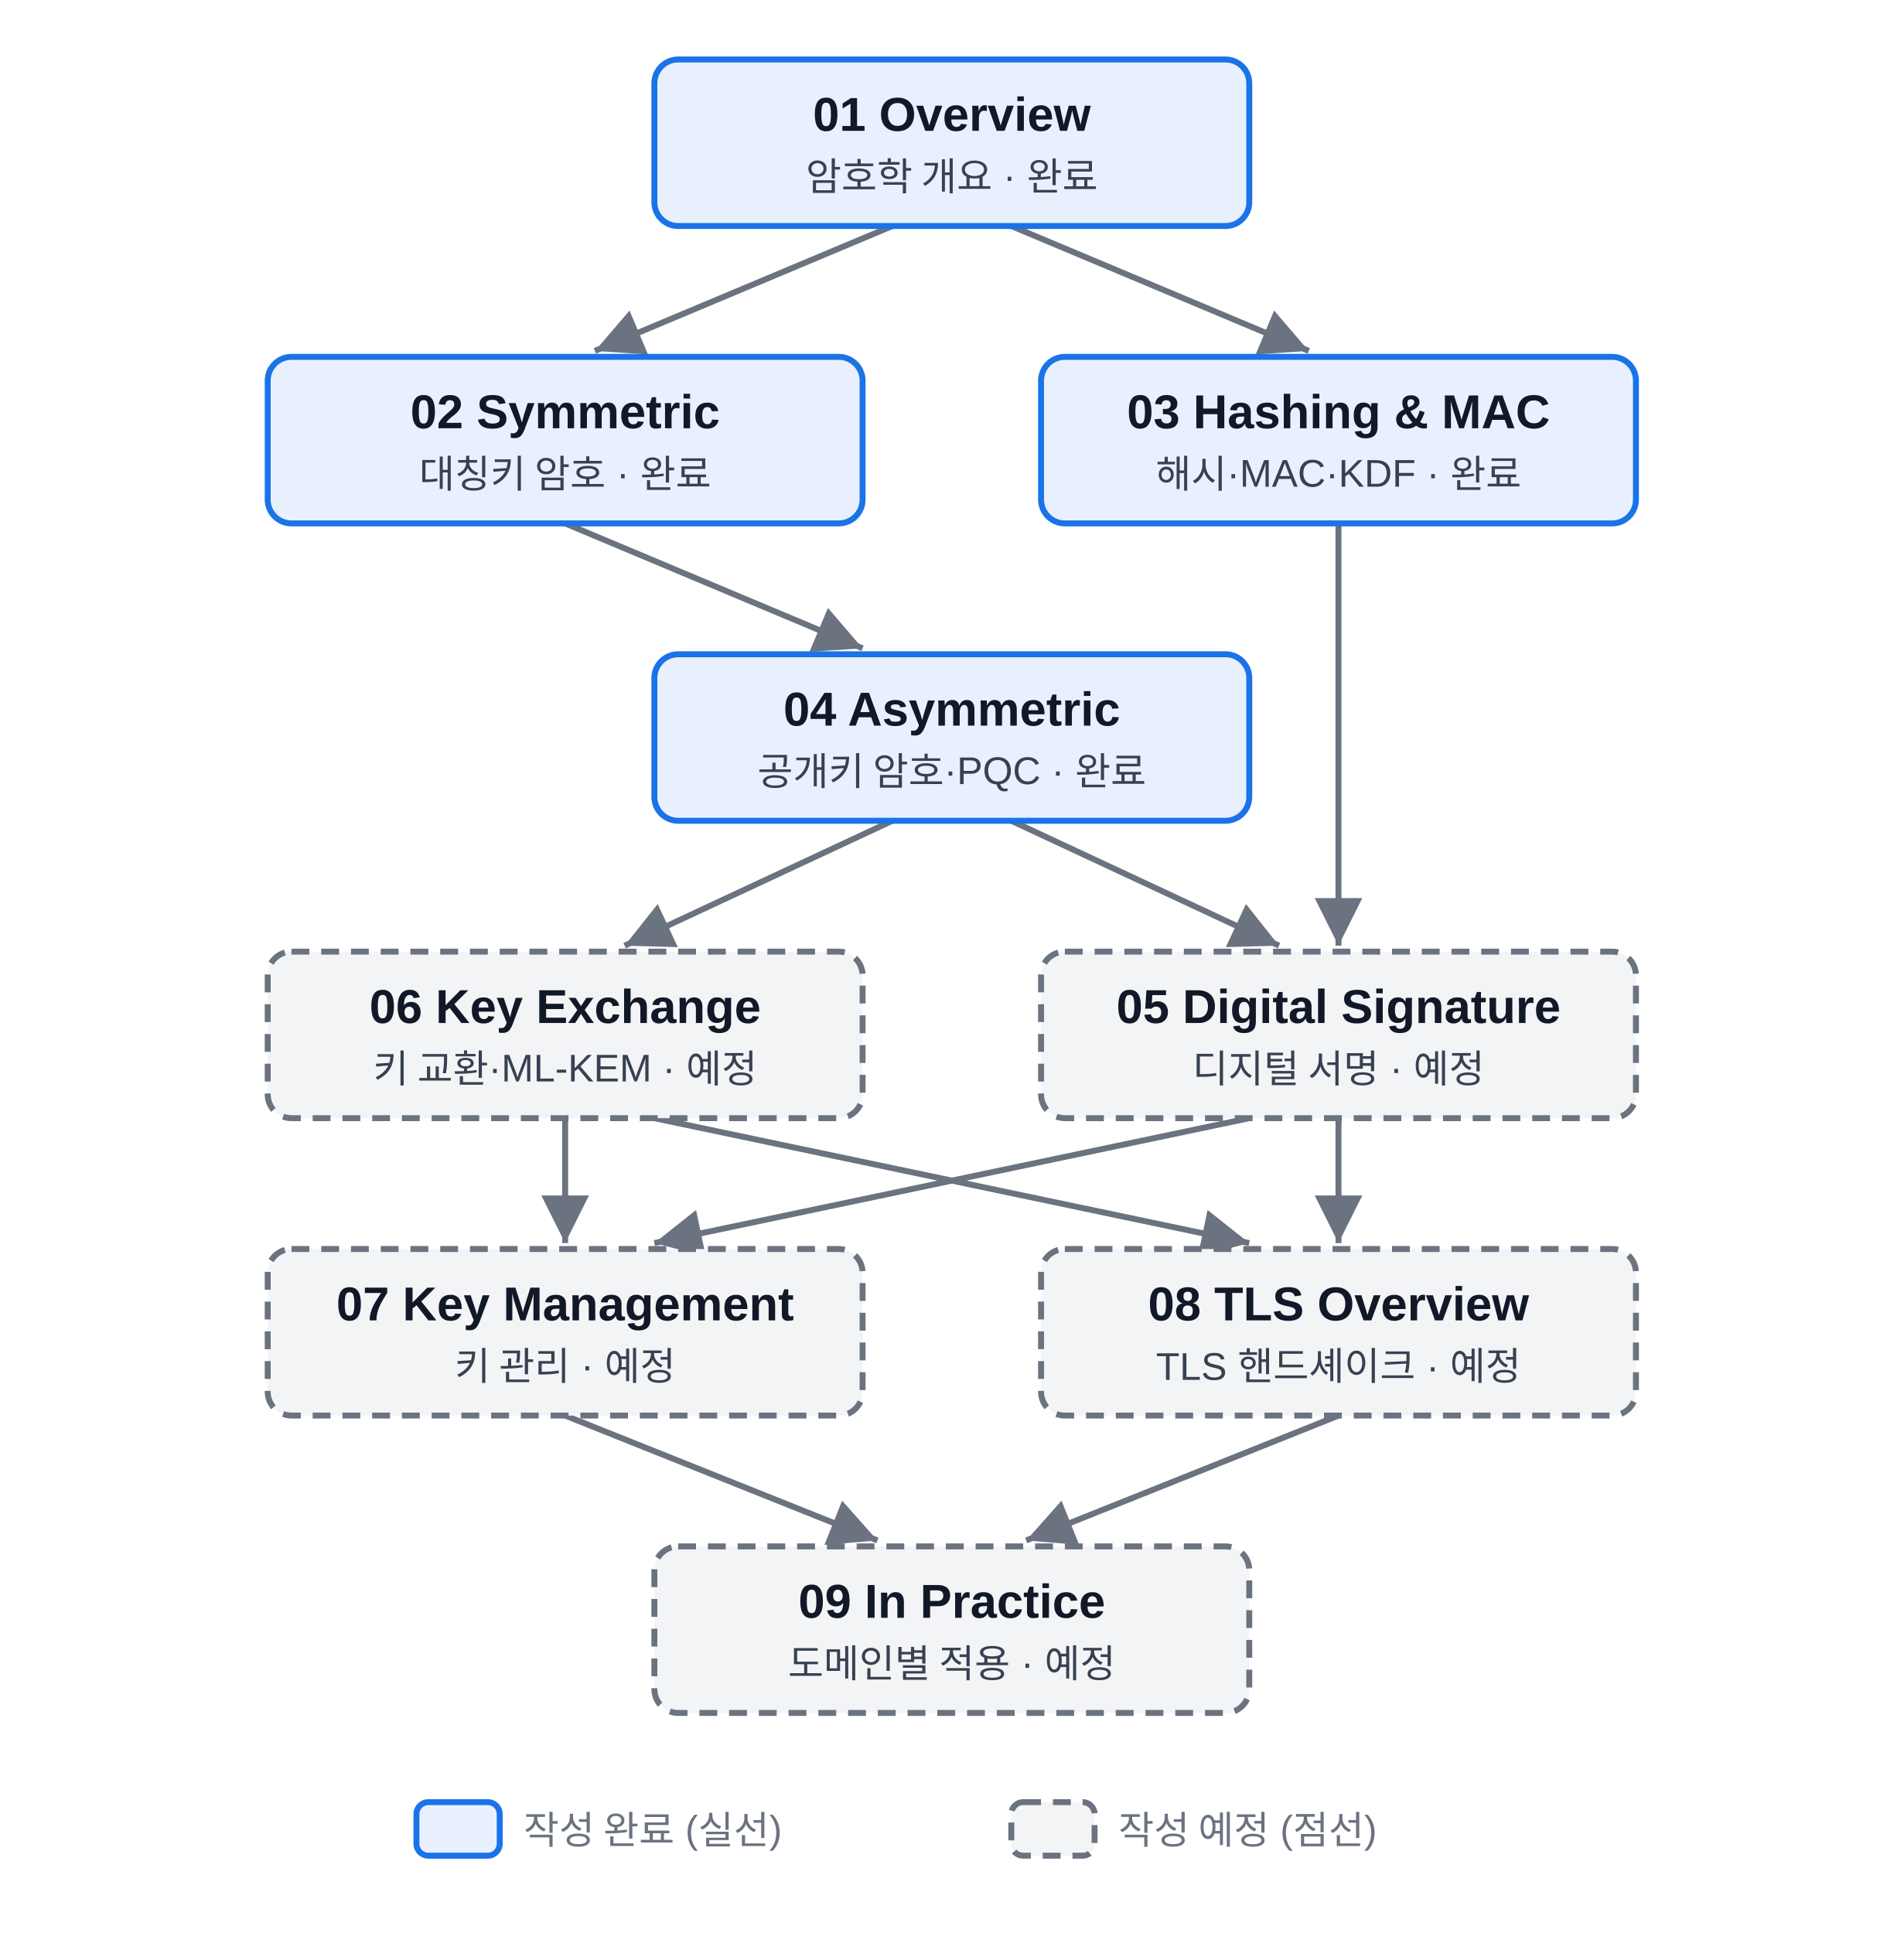
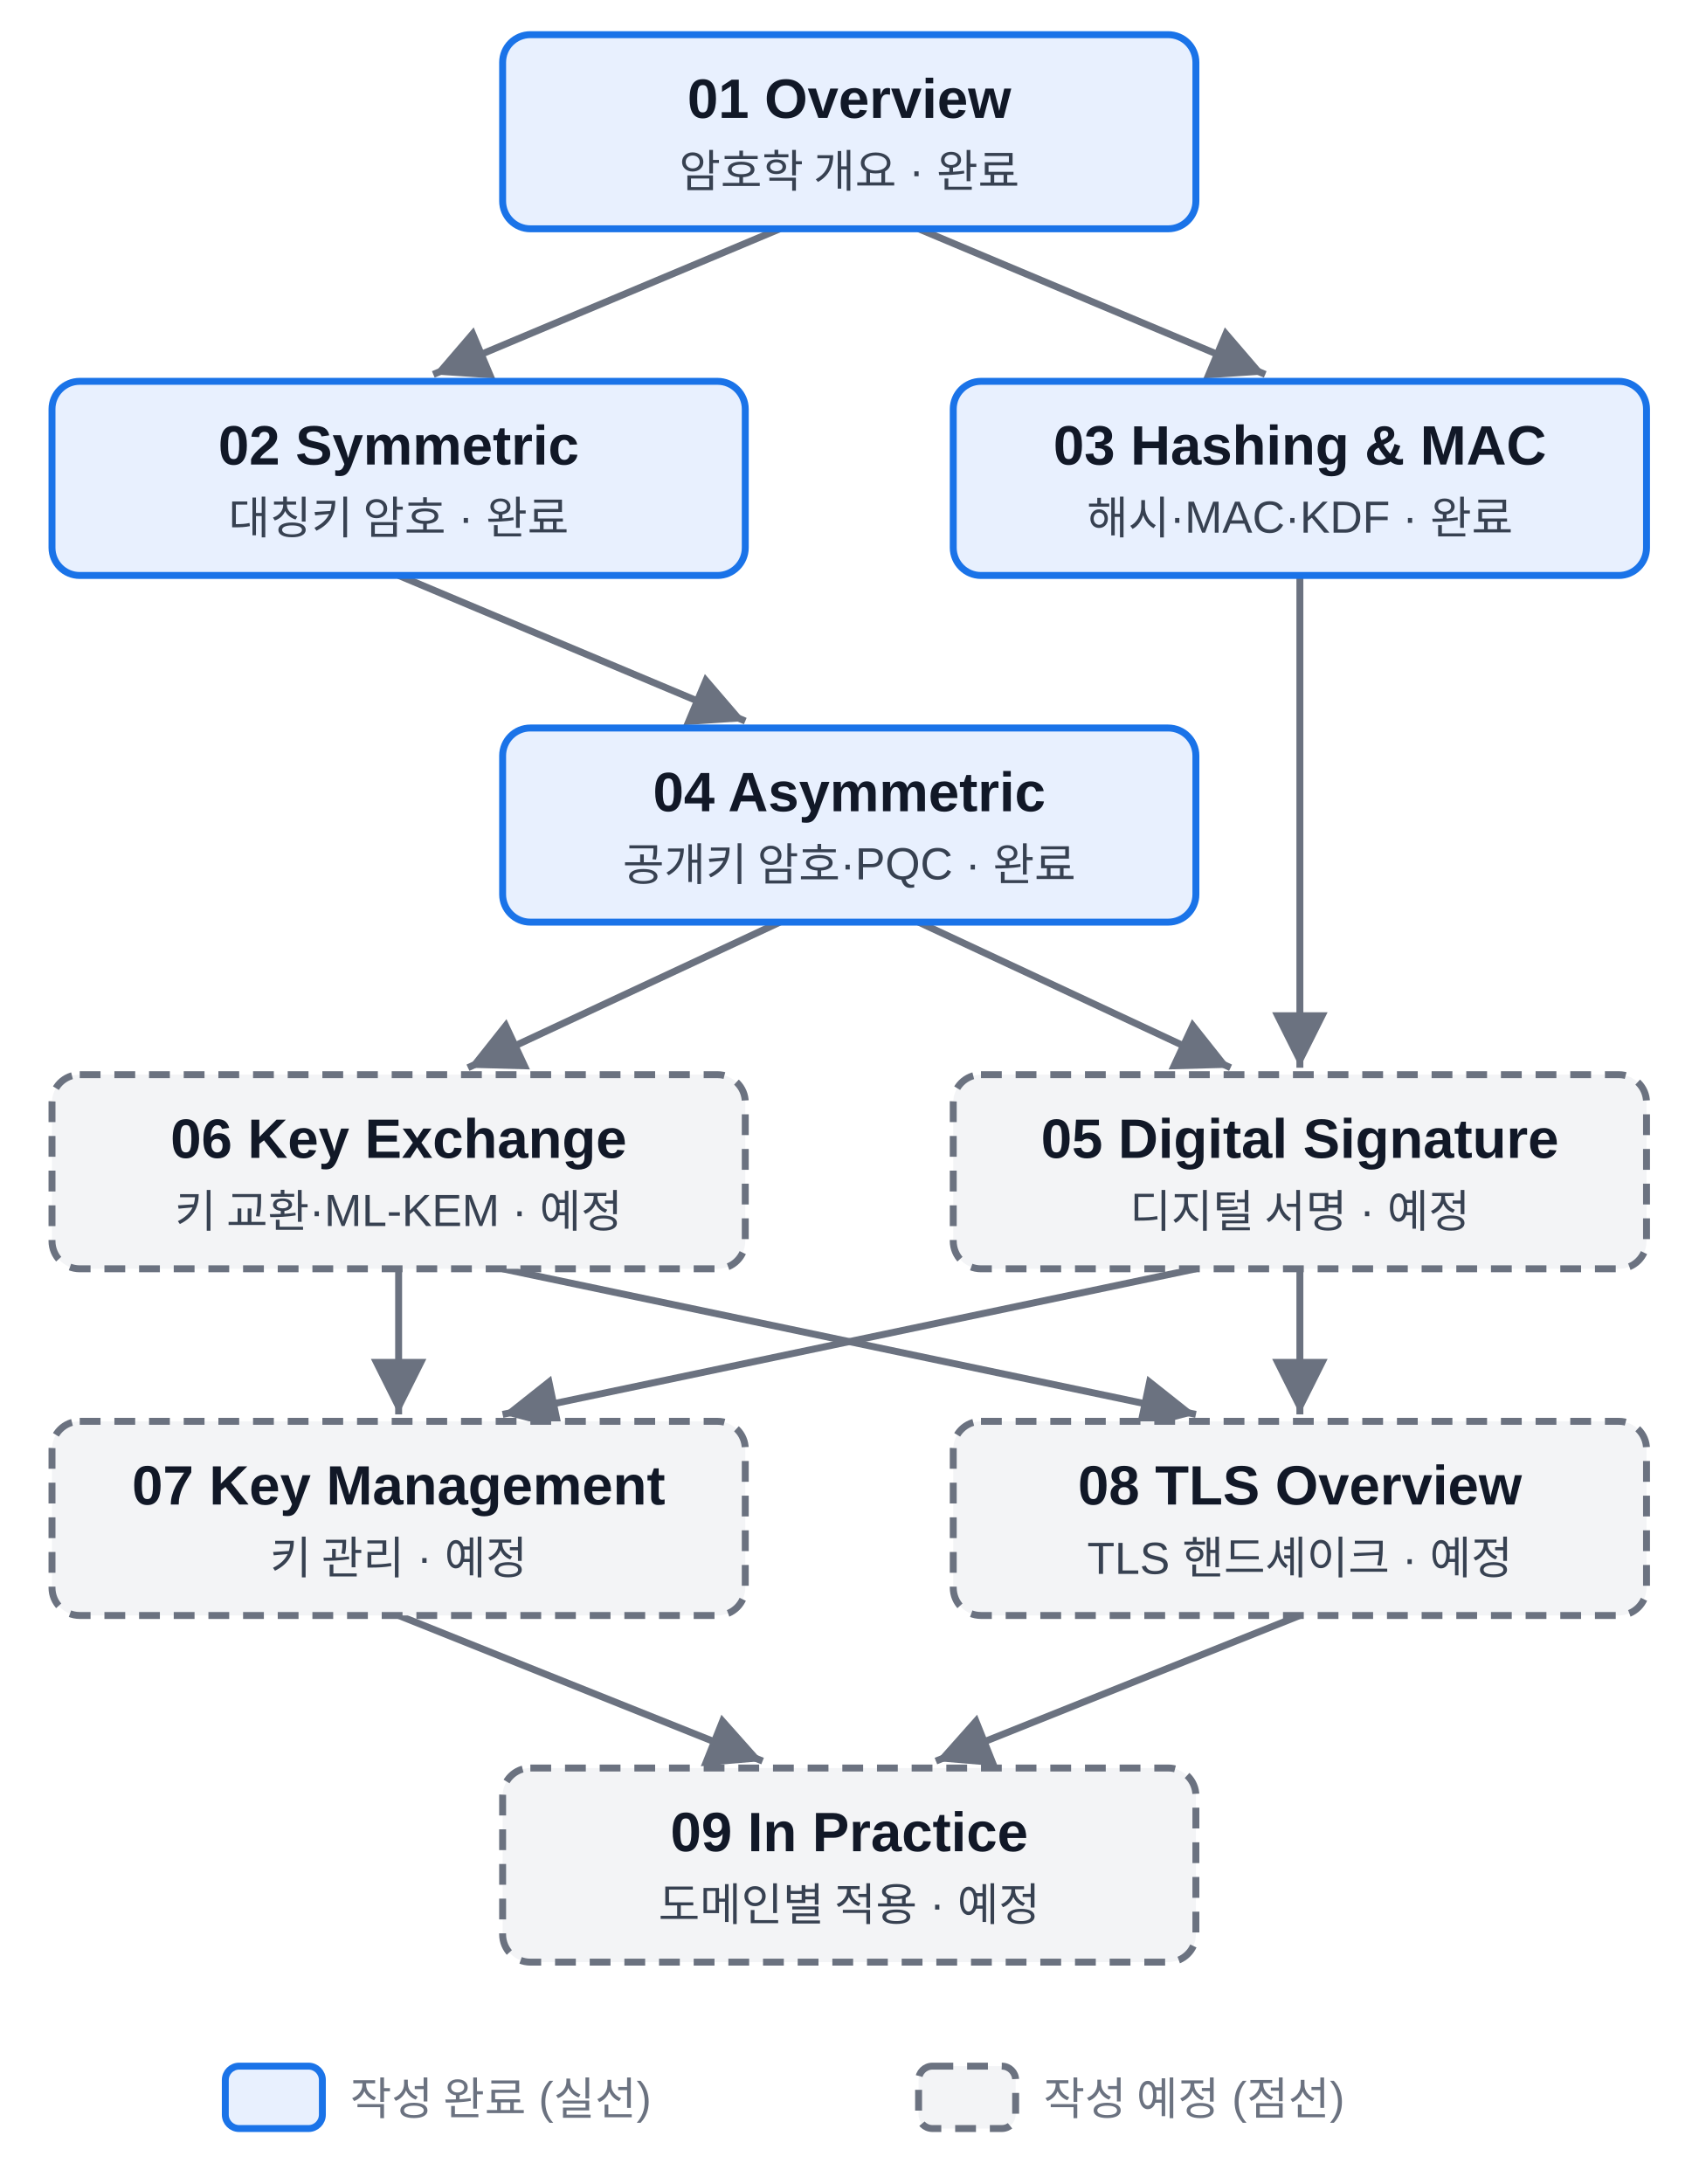
- <svg xmlns="http://www.w3.org/2000/svg" viewBox="0 0 640 650" role="img" aria-label="Cryptography 문서 간 의존 관계도">
+ <svg xmlns="http://www.w3.org/2000/svg" viewBox="75 10 490 630" role="img" aria-label="Cryptography 문서 간 의존 관계도">
  <defs>
    <marker id="arrow" markerWidth="10" markerHeight="10" refX="8" refY="4" orient="auto">
      <path d="M0,0 L8,4 L0,8 Z" fill="#6b7280" />
    </marker>
    <style>
      .done { fill: #e8f0fe; stroke: #1a73e8; stroke-width: 2; }
      .todo { fill: #f3f4f6; stroke: #6b7280; stroke-width: 2; stroke-dasharray: 6 4; }
      .t1 { font-family: "Segoe UI", Arial, sans-serif; font-size: 16px; font-weight: 600; fill: #111827; text-anchor: middle; }
      .t2 { font-family: "Segoe UI", "Malgun Gothic", Arial, sans-serif; font-size: 13px; fill: #374151; text-anchor: middle; }
      .edge { stroke: #6b7280; stroke-width: 2; fill: none; marker-end: url(#arrow); }
      .lg { font-family: "Segoe UI", "Malgun Gothic", Arial, sans-serif; font-size: 13px; fill: #6b7280; }
    </style>
  </defs>
  <line class="edge" x1="300" y1="76" x2="200" y2="118" />
  <line class="edge" x1="340" y1="76" x2="440" y2="118" />
  <line class="edge" x1="190" y1="176" x2="290" y2="218" />
  <line class="edge" x1="450" y1="176" x2="450" y2="318" />
  <line class="edge" x1="340" y1="276" x2="430" y2="318" />
  <line class="edge" x1="300" y1="276" x2="210" y2="318" />
  <line class="edge" x1="190" y1="376" x2="190" y2="418" />
  <line class="edge" x1="450" y1="376" x2="450" y2="418" />
  <line class="edge" x1="420" y1="376" x2="220" y2="418" />
  <line class="edge" x1="220" y1="376" x2="420" y2="418" />
  <line class="edge" x1="190" y1="476" x2="295" y2="518" />
  <line class="edge" x1="450" y1="476" x2="345" y2="518" />
  <rect class="done" x="220" y="20" width="200" height="56" rx="8" />
  <text class="t1" x="320" y="44">01 Overview</text>
  <text class="t2" x="320" y="64">암호학 개요 · 완료</text>
  <rect class="done" x="90" y="120" width="200" height="56" rx="8" />
  <text class="t1" x="190" y="144">02 Symmetric</text>
  <text class="t2" x="190" y="164">대칭키 암호 · 완료</text>
  <rect class="done" x="350" y="120" width="200" height="56" rx="8" />
  <text class="t1" x="450" y="144">03 Hashing &amp; MAC</text>
  <text class="t2" x="450" y="164">해시·MAC·KDF · 완료</text>
  <rect class="done" x="220" y="220" width="200" height="56" rx="8" />
  <text class="t1" x="320" y="244">04 Asymmetric</text>
  <text class="t2" x="320" y="264">공개키 암호·PQC · 완료</text>
  <rect class="todo" x="90" y="320" width="200" height="56" rx="8" />
  <text class="t1" x="190" y="344">06 Key Exchange</text>
  <text class="t2" x="190" y="364">키 교환·ML-KEM · 예정</text>
  <rect class="todo" x="350" y="320" width="200" height="56" rx="8" />
  <text class="t1" x="450" y="344">05 Digital Signature</text>
  <text class="t2" x="450" y="364">디지털 서명 · 예정</text>
  <rect class="todo" x="90" y="420" width="200" height="56" rx="8" />
  <text class="t1" x="190" y="444">07 Key Management</text>
  <text class="t2" x="190" y="464">키 관리 · 예정</text>
  <rect class="todo" x="350" y="420" width="200" height="56" rx="8" />
  <text class="t1" x="450" y="444">08 TLS Overview</text>
  <text class="t2" x="450" y="464">TLS 핸드셰이크 · 예정</text>
  <rect class="todo" x="220" y="520" width="200" height="56" rx="8" />
  <text class="t1" x="320" y="544">09 In Practice</text>
  <text class="t2" x="320" y="564">도메인별 적용 · 예정</text>
  <rect class="done" x="140" y="606" width="28" height="18" rx="4" />
  <text class="lg" x="176" y="620">작성 완료 (실선)</text>
  <rect class="todo" x="340" y="606" width="28" height="18" rx="4" />
  <text class="lg" x="376" y="620">작성 예정 (점선)</text>
</svg>
